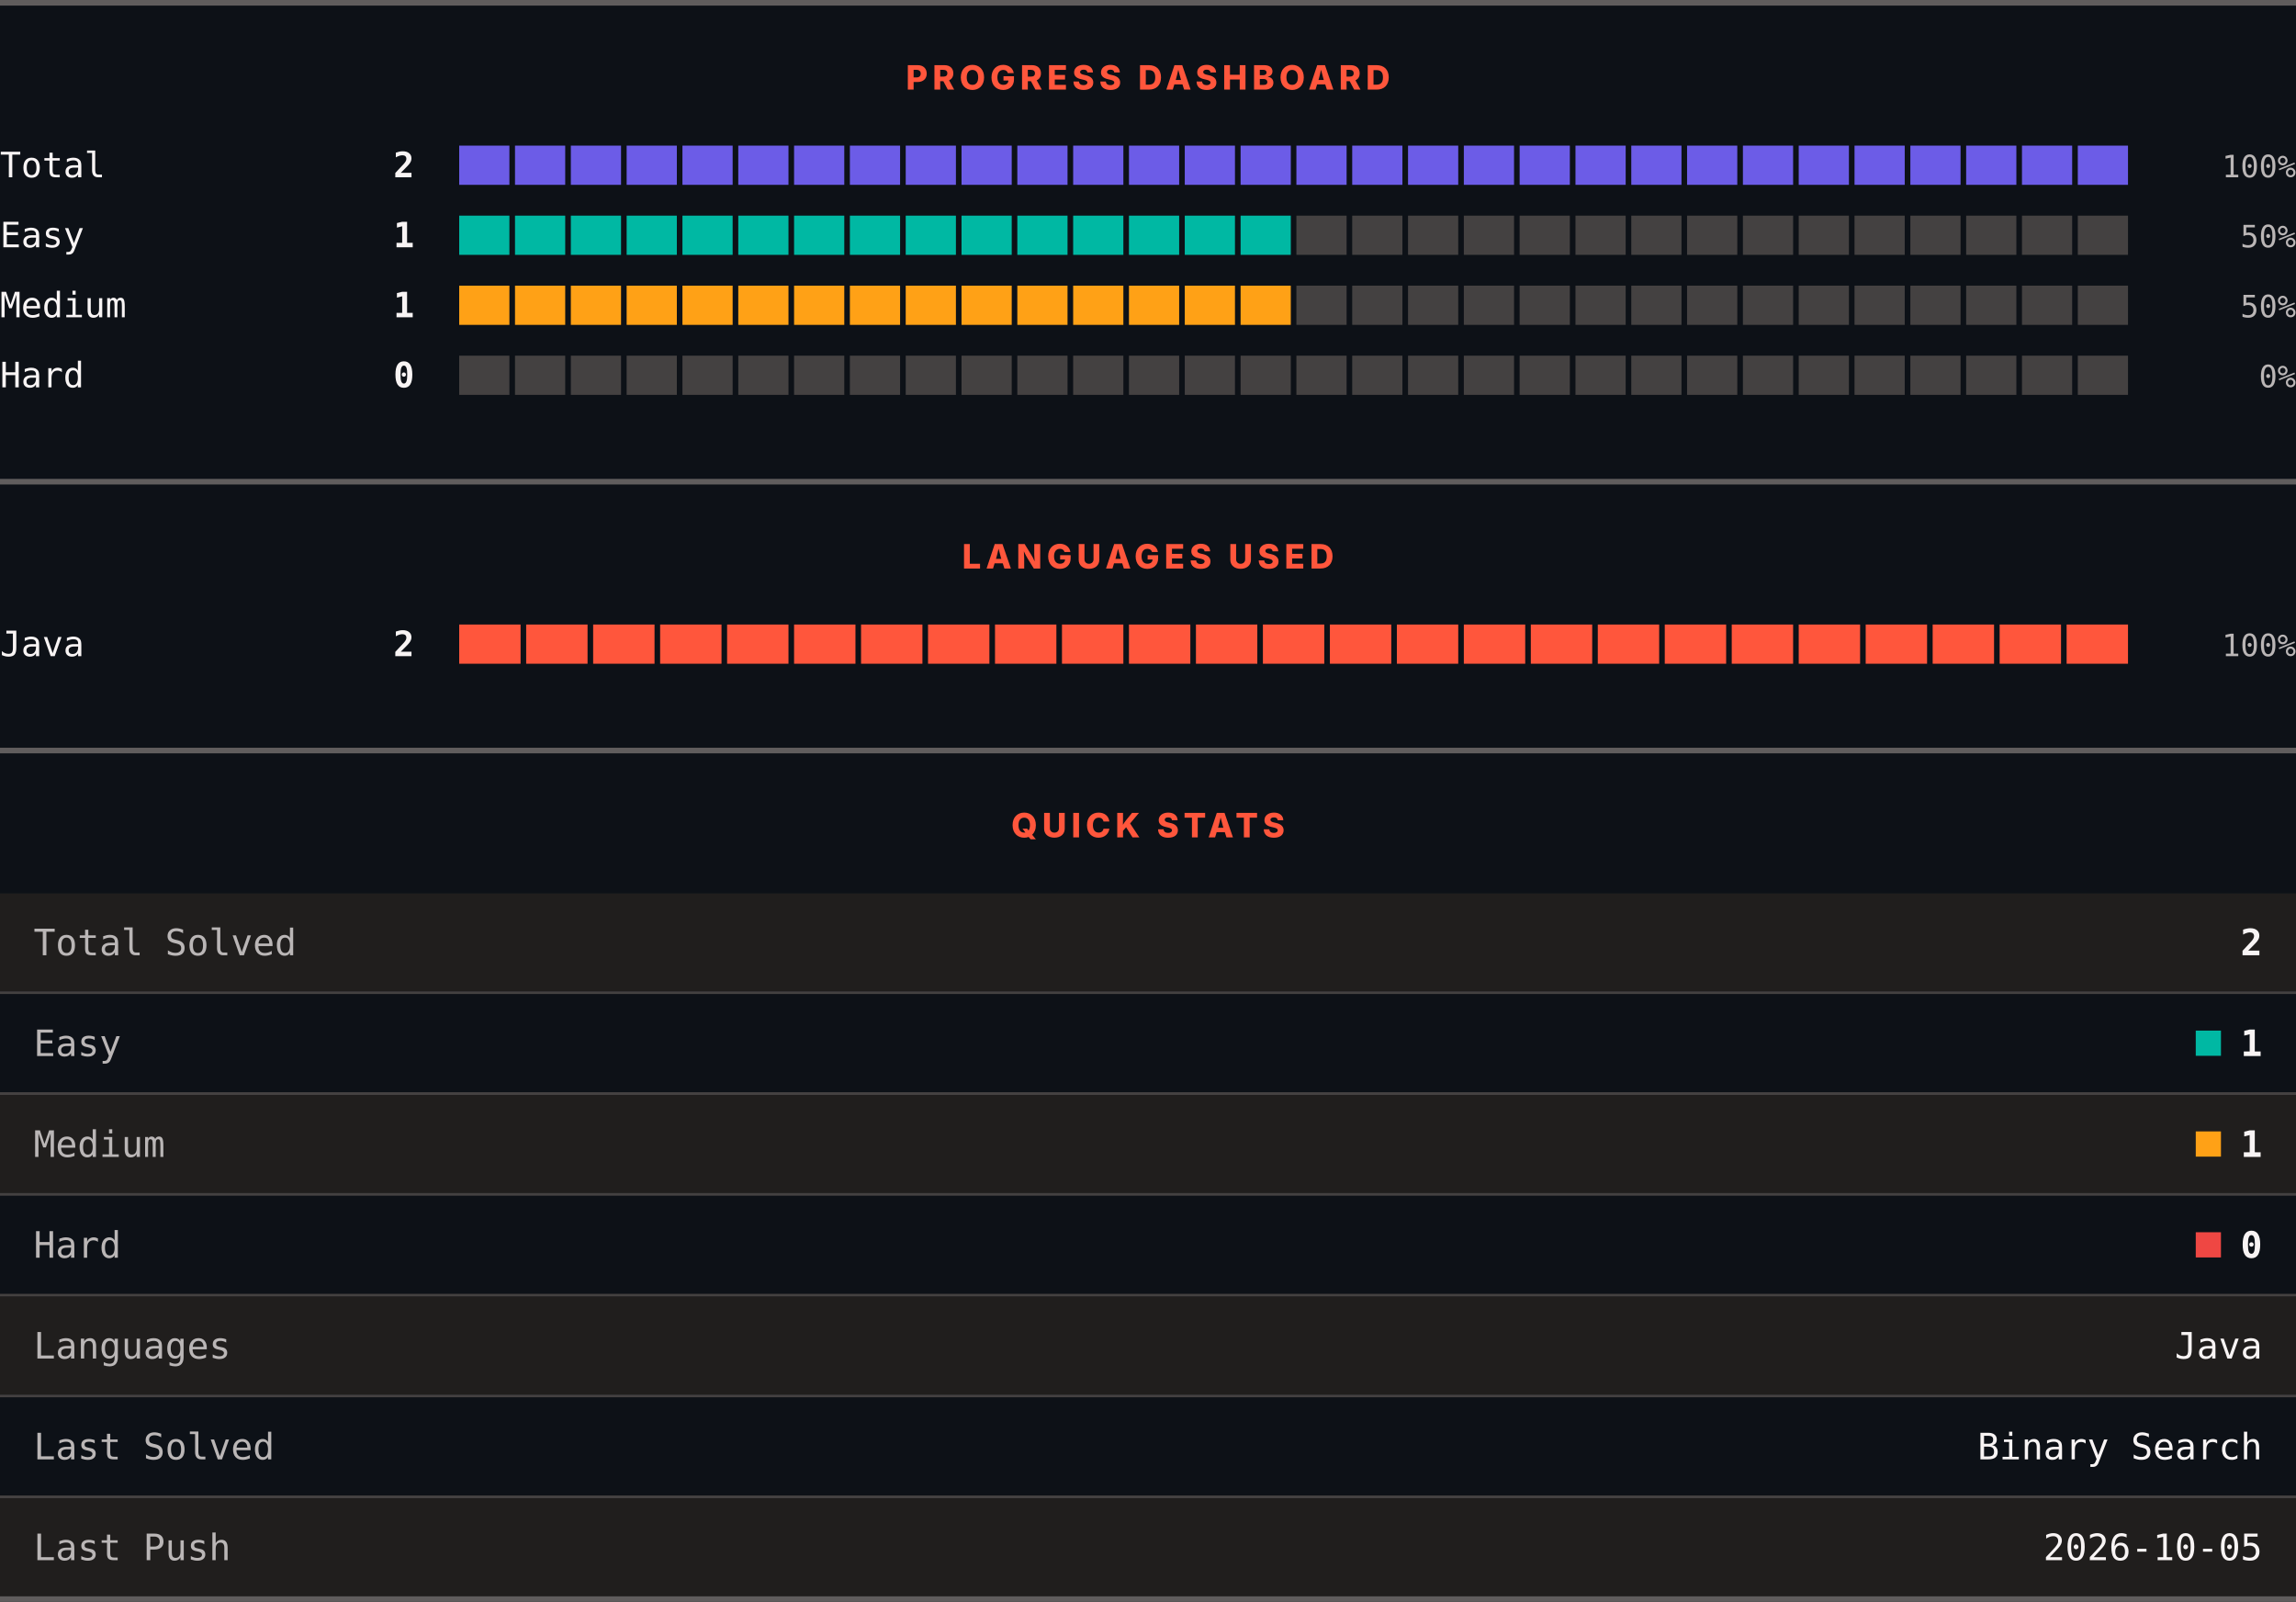
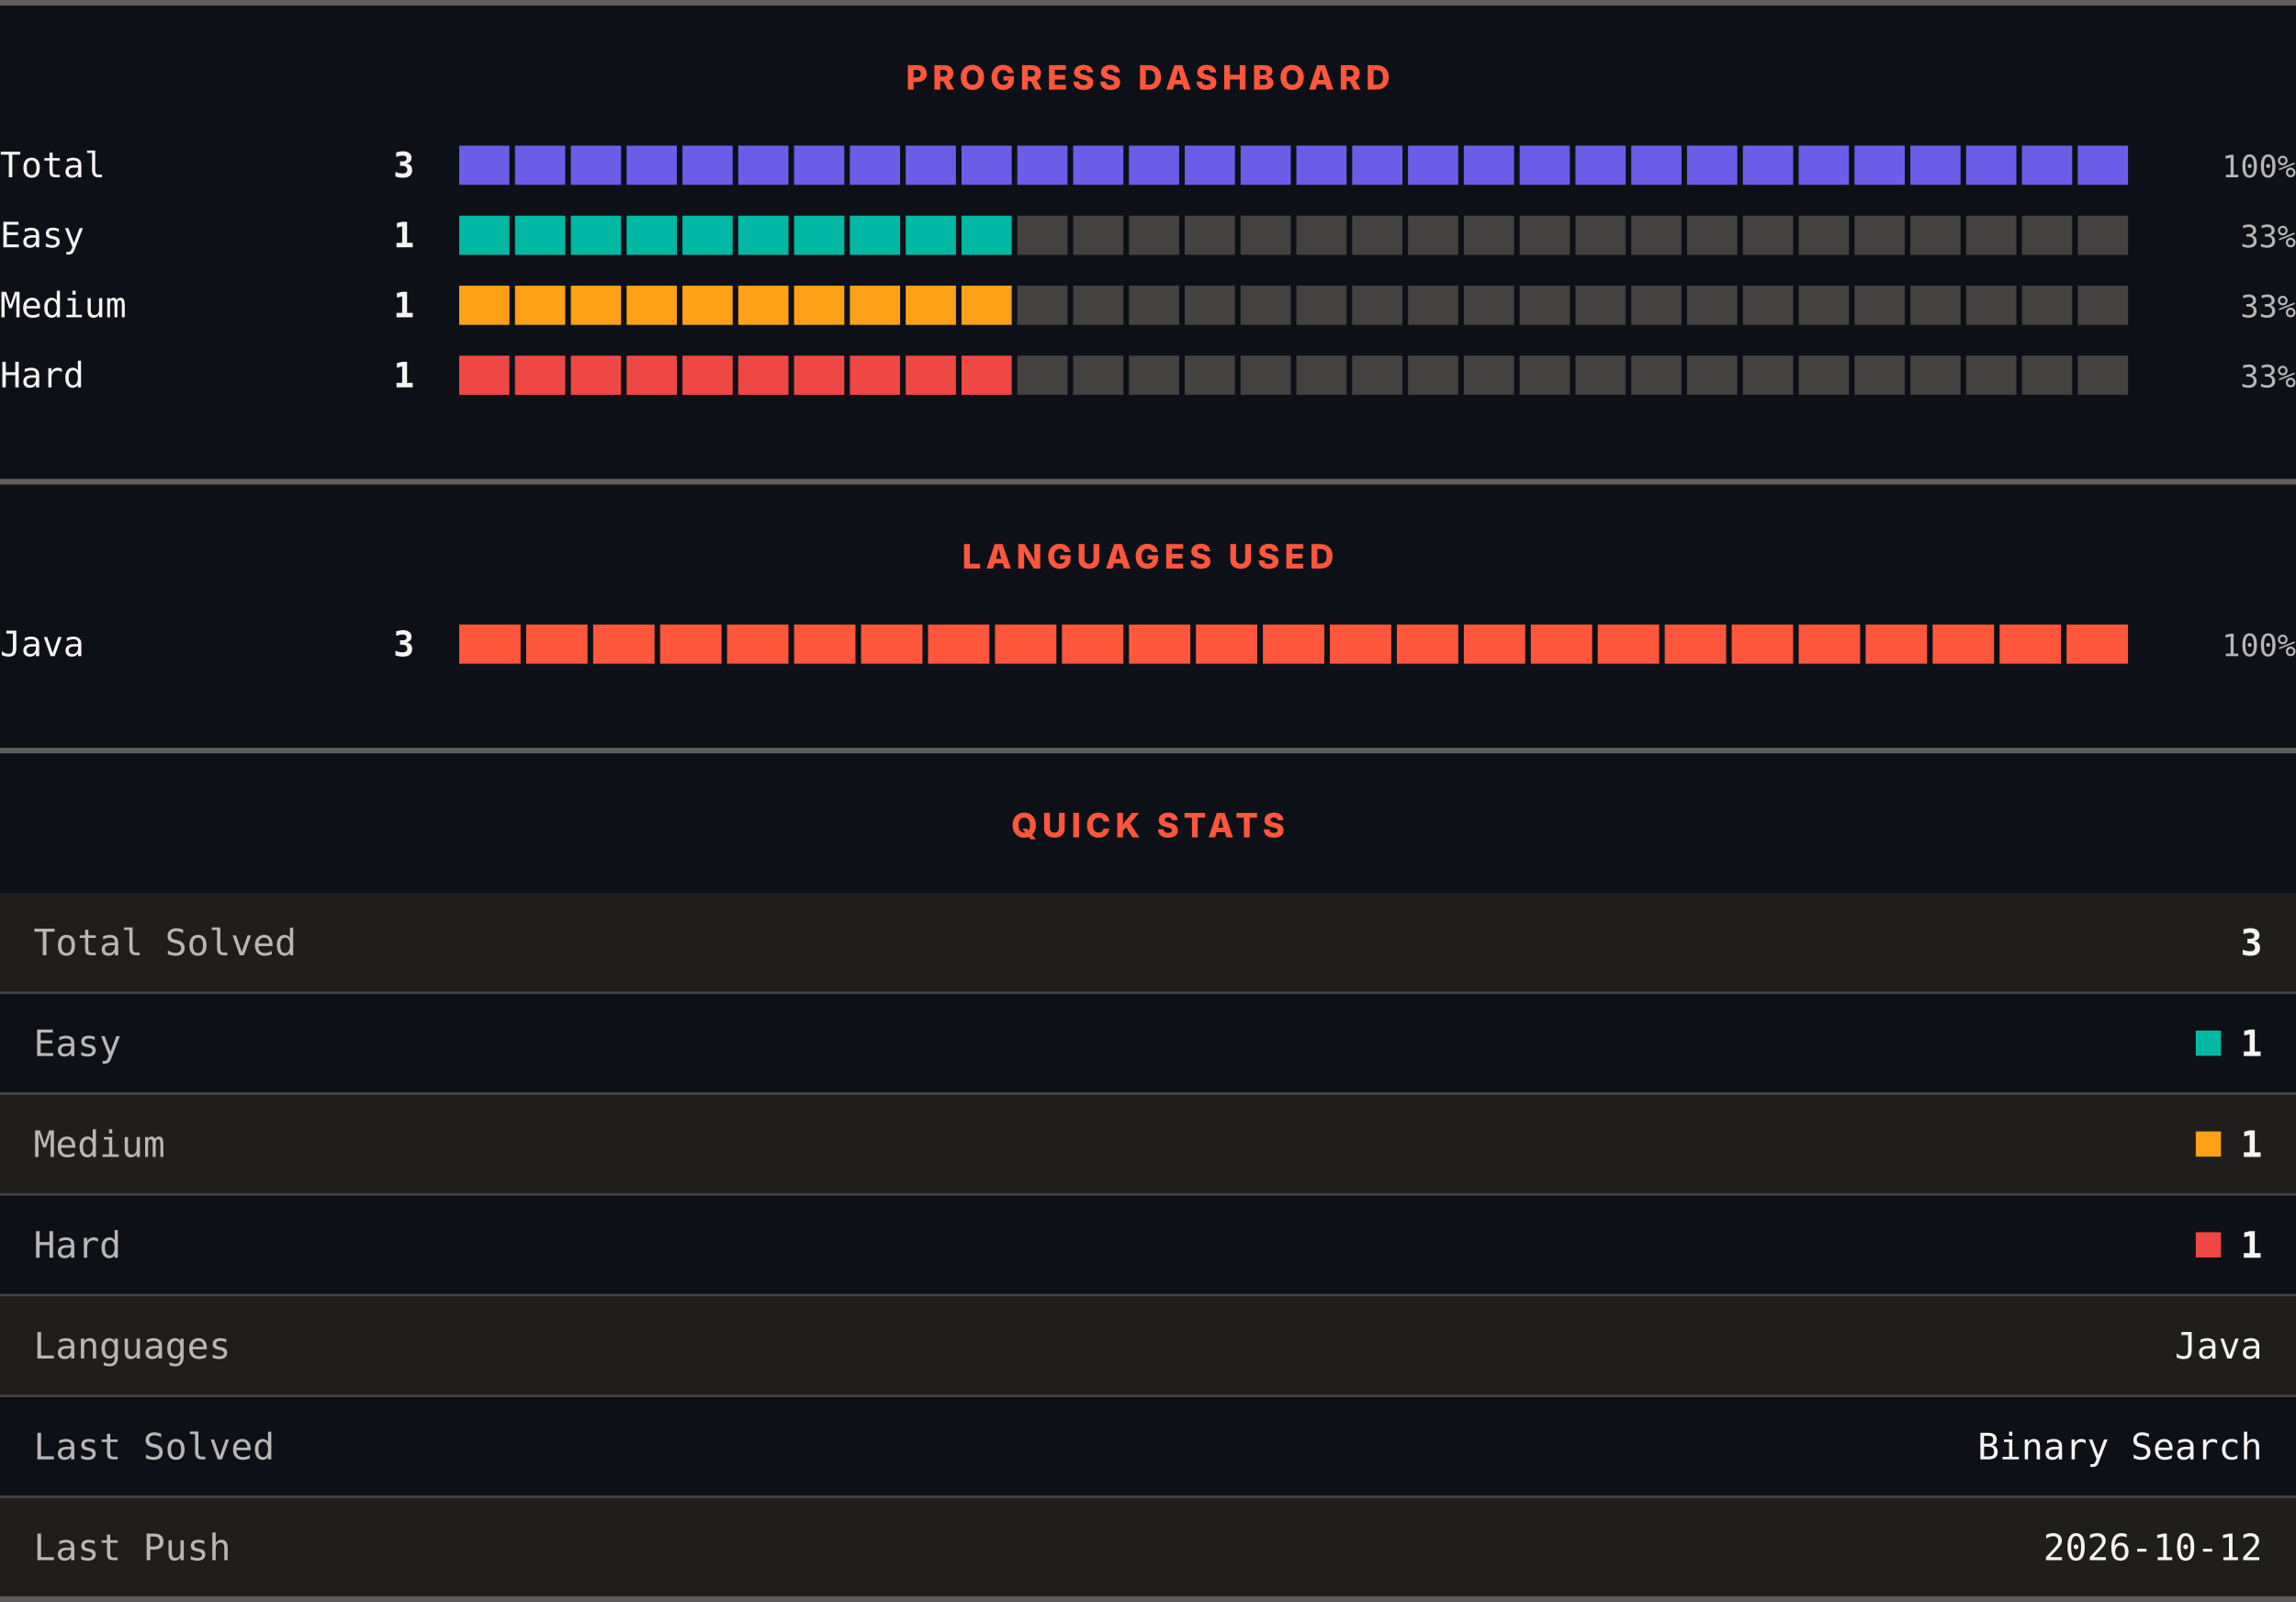
<svg xmlns="http://www.w3.org/2000/svg" width="820" height="572" viewBox="0 0 820 572" role="img" aria-label="LeetCode progress, languages and quick stats">
  <rect width="820" height="572" fill="#0d1117" />
  <rect x="0" y="0" width="820" height="2" fill="#605d5d" />
  <text x="410" y="32" text-anchor="middle" font-family="Archivo, system-ui, -apple-system, Segoe UI, sans-serif" font-size="12" font-weight="800" letter-spacing="1.68" fill="#ff563c">PROGRESS DASHBOARD</text>
  <text x="0" y="63.3" font-family="ui-monospace, SFMono-Regular, Menlo, Consolas, monospace" font-size="12.5" fill="#f8f4f4">Total</text>
-   <text x="148" y="63.3" text-anchor="end" font-family="ui-monospace, SFMono-Regular, Menlo, Consolas, monospace" font-size="12.5" font-weight="700" fill="#f8f4f4">2</text>
+   <text x="148" y="63.3" text-anchor="end" font-family="ui-monospace, SFMono-Regular, Menlo, Consolas, monospace" font-size="12.5" font-weight="700" fill="#f8f4f4">3</text>
  <rect x="164.00" y="52" width="17.93" height="14" fill="#6c5ce7" />
  <rect x="183.93" y="52" width="17.93" height="14" fill="#6c5ce7" />
  <rect x="203.87" y="52" width="17.93" height="14" fill="#6c5ce7" />
  <rect x="223.80" y="52" width="17.93" height="14" fill="#6c5ce7" />
  <rect x="243.73" y="52" width="17.93" height="14" fill="#6c5ce7" />
  <rect x="263.67" y="52" width="17.93" height="14" fill="#6c5ce7" />
  <rect x="283.60" y="52" width="17.93" height="14" fill="#6c5ce7" />
  <rect x="303.53" y="52" width="17.93" height="14" fill="#6c5ce7" />
  <rect x="323.47" y="52" width="17.93" height="14" fill="#6c5ce7" />
  <rect x="343.40" y="52" width="17.93" height="14" fill="#6c5ce7" />
  <rect x="363.33" y="52" width="17.93" height="14" fill="#6c5ce7" />
  <rect x="383.27" y="52" width="17.93" height="14" fill="#6c5ce7" />
  <rect x="403.20" y="52" width="17.93" height="14" fill="#6c5ce7" />
  <rect x="423.13" y="52" width="17.93" height="14" fill="#6c5ce7" />
  <rect x="443.07" y="52" width="17.93" height="14" fill="#6c5ce7" />
  <rect x="463.00" y="52" width="17.93" height="14" fill="#6c5ce7" />
  <rect x="482.93" y="52" width="17.93" height="14" fill="#6c5ce7" />
  <rect x="502.87" y="52" width="17.93" height="14" fill="#6c5ce7" />
  <rect x="522.80" y="52" width="17.93" height="14" fill="#6c5ce7" />
  <rect x="542.73" y="52" width="17.93" height="14" fill="#6c5ce7" />
  <rect x="562.67" y="52" width="17.93" height="14" fill="#6c5ce7" />
  <rect x="582.60" y="52" width="17.93" height="14" fill="#6c5ce7" />
  <rect x="602.53" y="52" width="17.93" height="14" fill="#6c5ce7" />
  <rect x="622.47" y="52" width="17.93" height="14" fill="#6c5ce7" />
  <rect x="642.40" y="52" width="17.93" height="14" fill="#6c5ce7" />
  <rect x="662.33" y="52" width="17.93" height="14" fill="#6c5ce7" />
  <rect x="682.27" y="52" width="17.93" height="14" fill="#6c5ce7" />
  <rect x="702.20" y="52" width="17.93" height="14" fill="#6c5ce7" />
  <rect x="722.13" y="52" width="17.93" height="14" fill="#6c5ce7" />
  <rect x="742.07" y="52" width="17.93" height="14" fill="#6c5ce7" />
  <text x="820" y="63.3" text-anchor="end" font-family="ui-monospace, SFMono-Regular, Menlo, Consolas, monospace" font-size="11" fill="#bab6b6">100%</text>
  <text x="0" y="88.3" font-family="ui-monospace, SFMono-Regular, Menlo, Consolas, monospace" font-size="12.5" fill="#f8f4f4">Easy</text>
  <text x="148" y="88.3" text-anchor="end" font-family="ui-monospace, SFMono-Regular, Menlo, Consolas, monospace" font-size="12.5" font-weight="700" fill="#f8f4f4">1</text>
  <rect x="164.00" y="77" width="17.93" height="14" fill="#00b8a3" />
  <rect x="183.93" y="77" width="17.93" height="14" fill="#00b8a3" />
  <rect x="203.87" y="77" width="17.93" height="14" fill="#00b8a3" />
  <rect x="223.80" y="77" width="17.93" height="14" fill="#00b8a3" />
  <rect x="243.73" y="77" width="17.93" height="14" fill="#00b8a3" />
  <rect x="263.67" y="77" width="17.93" height="14" fill="#00b8a3" />
  <rect x="283.60" y="77" width="17.93" height="14" fill="#00b8a3" />
  <rect x="303.53" y="77" width="17.93" height="14" fill="#00b8a3" />
  <rect x="323.47" y="77" width="17.93" height="14" fill="#00b8a3" />
  <rect x="343.40" y="77" width="17.93" height="14" fill="#00b8a3" />
-   <rect x="363.33" y="77" width="17.93" height="14" fill="#00b8a3" />
-   <rect x="383.27" y="77" width="17.93" height="14" fill="#00b8a3" />
-   <rect x="403.20" y="77" width="17.93" height="14" fill="#00b8a3" />
-   <rect x="423.13" y="77" width="17.93" height="14" fill="#00b8a3" />
-   <rect x="443.07" y="77" width="17.93" height="14" fill="#00b8a3" />
+   <rect x="363.33" y="77" width="17.93" height="14" fill="#444141" />
+   <rect x="383.27" y="77" width="17.93" height="14" fill="#444141" />
+   <rect x="403.20" y="77" width="17.93" height="14" fill="#444141" />
+   <rect x="423.13" y="77" width="17.93" height="14" fill="#444141" />
+   <rect x="443.07" y="77" width="17.93" height="14" fill="#444141" />
  <rect x="463.00" y="77" width="17.93" height="14" fill="#444141" />
  <rect x="482.93" y="77" width="17.93" height="14" fill="#444141" />
  <rect x="502.87" y="77" width="17.93" height="14" fill="#444141" />
  <rect x="522.80" y="77" width="17.93" height="14" fill="#444141" />
  <rect x="542.73" y="77" width="17.93" height="14" fill="#444141" />
  <rect x="562.67" y="77" width="17.93" height="14" fill="#444141" />
  <rect x="582.60" y="77" width="17.93" height="14" fill="#444141" />
  <rect x="602.53" y="77" width="17.93" height="14" fill="#444141" />
  <rect x="622.47" y="77" width="17.93" height="14" fill="#444141" />
  <rect x="642.40" y="77" width="17.93" height="14" fill="#444141" />
  <rect x="662.33" y="77" width="17.93" height="14" fill="#444141" />
  <rect x="682.27" y="77" width="17.93" height="14" fill="#444141" />
  <rect x="702.20" y="77" width="17.93" height="14" fill="#444141" />
  <rect x="722.13" y="77" width="17.93" height="14" fill="#444141" />
  <rect x="742.07" y="77" width="17.93" height="14" fill="#444141" />
-   <text x="820" y="88.3" text-anchor="end" font-family="ui-monospace, SFMono-Regular, Menlo, Consolas, monospace" font-size="11" fill="#bab6b6">50%</text>
+   <text x="820" y="88.3" text-anchor="end" font-family="ui-monospace, SFMono-Regular, Menlo, Consolas, monospace" font-size="11" fill="#bab6b6">33%</text>
  <text x="0" y="113.3" font-family="ui-monospace, SFMono-Regular, Menlo, Consolas, monospace" font-size="12.5" fill="#f8f4f4">Medium</text>
  <text x="148" y="113.3" text-anchor="end" font-family="ui-monospace, SFMono-Regular, Menlo, Consolas, monospace" font-size="12.5" font-weight="700" fill="#f8f4f4">1</text>
  <rect x="164.00" y="102" width="17.93" height="14" fill="#ffa116" />
  <rect x="183.93" y="102" width="17.93" height="14" fill="#ffa116" />
  <rect x="203.87" y="102" width="17.93" height="14" fill="#ffa116" />
  <rect x="223.80" y="102" width="17.93" height="14" fill="#ffa116" />
  <rect x="243.73" y="102" width="17.93" height="14" fill="#ffa116" />
  <rect x="263.67" y="102" width="17.93" height="14" fill="#ffa116" />
  <rect x="283.60" y="102" width="17.93" height="14" fill="#ffa116" />
  <rect x="303.53" y="102" width="17.93" height="14" fill="#ffa116" />
  <rect x="323.47" y="102" width="17.93" height="14" fill="#ffa116" />
  <rect x="343.40" y="102" width="17.93" height="14" fill="#ffa116" />
-   <rect x="363.33" y="102" width="17.93" height="14" fill="#ffa116" />
-   <rect x="383.27" y="102" width="17.93" height="14" fill="#ffa116" />
-   <rect x="403.20" y="102" width="17.93" height="14" fill="#ffa116" />
-   <rect x="423.13" y="102" width="17.93" height="14" fill="#ffa116" />
-   <rect x="443.07" y="102" width="17.93" height="14" fill="#ffa116" />
+   <rect x="363.33" y="102" width="17.93" height="14" fill="#444141" />
+   <rect x="383.27" y="102" width="17.93" height="14" fill="#444141" />
+   <rect x="403.20" y="102" width="17.93" height="14" fill="#444141" />
+   <rect x="423.13" y="102" width="17.93" height="14" fill="#444141" />
+   <rect x="443.07" y="102" width="17.93" height="14" fill="#444141" />
  <rect x="463.00" y="102" width="17.93" height="14" fill="#444141" />
  <rect x="482.93" y="102" width="17.93" height="14" fill="#444141" />
  <rect x="502.87" y="102" width="17.93" height="14" fill="#444141" />
  <rect x="522.80" y="102" width="17.93" height="14" fill="#444141" />
  <rect x="542.73" y="102" width="17.93" height="14" fill="#444141" />
  <rect x="562.67" y="102" width="17.93" height="14" fill="#444141" />
  <rect x="582.60" y="102" width="17.93" height="14" fill="#444141" />
  <rect x="602.53" y="102" width="17.93" height="14" fill="#444141" />
  <rect x="622.47" y="102" width="17.93" height="14" fill="#444141" />
  <rect x="642.40" y="102" width="17.93" height="14" fill="#444141" />
  <rect x="662.33" y="102" width="17.93" height="14" fill="#444141" />
  <rect x="682.27" y="102" width="17.93" height="14" fill="#444141" />
  <rect x="702.20" y="102" width="17.93" height="14" fill="#444141" />
  <rect x="722.13" y="102" width="17.93" height="14" fill="#444141" />
  <rect x="742.07" y="102" width="17.93" height="14" fill="#444141" />
-   <text x="820" y="113.3" text-anchor="end" font-family="ui-monospace, SFMono-Regular, Menlo, Consolas, monospace" font-size="11" fill="#bab6b6">50%</text>
+   <text x="820" y="113.3" text-anchor="end" font-family="ui-monospace, SFMono-Regular, Menlo, Consolas, monospace" font-size="11" fill="#bab6b6">33%</text>
  <text x="0" y="138.3" font-family="ui-monospace, SFMono-Regular, Menlo, Consolas, monospace" font-size="12.5" fill="#f8f4f4">Hard</text>
-   <text x="148" y="138.3" text-anchor="end" font-family="ui-monospace, SFMono-Regular, Menlo, Consolas, monospace" font-size="12.5" font-weight="700" fill="#f8f4f4">0</text>
-   <rect x="164.00" y="127" width="17.93" height="14" fill="#444141" />
-   <rect x="183.93" y="127" width="17.93" height="14" fill="#444141" />
-   <rect x="203.87" y="127" width="17.93" height="14" fill="#444141" />
-   <rect x="223.80" y="127" width="17.93" height="14" fill="#444141" />
-   <rect x="243.73" y="127" width="17.93" height="14" fill="#444141" />
-   <rect x="263.67" y="127" width="17.93" height="14" fill="#444141" />
-   <rect x="283.60" y="127" width="17.93" height="14" fill="#444141" />
-   <rect x="303.53" y="127" width="17.93" height="14" fill="#444141" />
-   <rect x="323.47" y="127" width="17.93" height="14" fill="#444141" />
-   <rect x="343.40" y="127" width="17.93" height="14" fill="#444141" />
+   <text x="148" y="138.3" text-anchor="end" font-family="ui-monospace, SFMono-Regular, Menlo, Consolas, monospace" font-size="12.5" font-weight="700" fill="#f8f4f4">1</text>
+   <rect x="164.00" y="127" width="17.93" height="14" fill="#ef4743" />
+   <rect x="183.93" y="127" width="17.93" height="14" fill="#ef4743" />
+   <rect x="203.87" y="127" width="17.93" height="14" fill="#ef4743" />
+   <rect x="223.80" y="127" width="17.93" height="14" fill="#ef4743" />
+   <rect x="243.73" y="127" width="17.93" height="14" fill="#ef4743" />
+   <rect x="263.67" y="127" width="17.93" height="14" fill="#ef4743" />
+   <rect x="283.60" y="127" width="17.93" height="14" fill="#ef4743" />
+   <rect x="303.53" y="127" width="17.93" height="14" fill="#ef4743" />
+   <rect x="323.47" y="127" width="17.93" height="14" fill="#ef4743" />
+   <rect x="343.40" y="127" width="17.93" height="14" fill="#ef4743" />
  <rect x="363.33" y="127" width="17.93" height="14" fill="#444141" />
  <rect x="383.27" y="127" width="17.93" height="14" fill="#444141" />
  <rect x="403.20" y="127" width="17.93" height="14" fill="#444141" />
  <rect x="423.13" y="127" width="17.93" height="14" fill="#444141" />
  <rect x="443.07" y="127" width="17.93" height="14" fill="#444141" />
  <rect x="463.00" y="127" width="17.93" height="14" fill="#444141" />
  <rect x="482.93" y="127" width="17.93" height="14" fill="#444141" />
  <rect x="502.87" y="127" width="17.93" height="14" fill="#444141" />
  <rect x="522.80" y="127" width="17.93" height="14" fill="#444141" />
  <rect x="542.73" y="127" width="17.93" height="14" fill="#444141" />
  <rect x="562.67" y="127" width="17.93" height="14" fill="#444141" />
  <rect x="582.60" y="127" width="17.93" height="14" fill="#444141" />
  <rect x="602.53" y="127" width="17.93" height="14" fill="#444141" />
  <rect x="622.47" y="127" width="17.93" height="14" fill="#444141" />
  <rect x="642.40" y="127" width="17.93" height="14" fill="#444141" />
  <rect x="662.33" y="127" width="17.93" height="14" fill="#444141" />
  <rect x="682.27" y="127" width="17.93" height="14" fill="#444141" />
  <rect x="702.20" y="127" width="17.93" height="14" fill="#444141" />
  <rect x="722.13" y="127" width="17.93" height="14" fill="#444141" />
  <rect x="742.07" y="127" width="17.93" height="14" fill="#444141" />
-   <text x="820" y="138.3" text-anchor="end" font-family="ui-monospace, SFMono-Regular, Menlo, Consolas, monospace" font-size="11" fill="#bab6b6">0%</text>
+   <text x="820" y="138.3" text-anchor="end" font-family="ui-monospace, SFMono-Regular, Menlo, Consolas, monospace" font-size="11" fill="#bab6b6">33%</text>
  <rect x="0" y="171" width="820" height="2" fill="#605d5d" />
  <text x="410" y="203" text-anchor="middle" font-family="Archivo, system-ui, -apple-system, Segoe UI, sans-serif" font-size="12" font-weight="800" letter-spacing="1.68" fill="#ff563c">LANGUAGES USED</text>
  <text x="0" y="234.3" font-family="ui-monospace, SFMono-Regular, Menlo, Consolas, monospace" font-size="12.5" fill="#f8f4f4">Java</text>
-   <text x="148" y="234.3" text-anchor="end" font-family="ui-monospace, SFMono-Regular, Menlo, Consolas, monospace" font-size="12.5" font-weight="700" fill="#f8f4f4">2</text>
+   <text x="148" y="234.3" text-anchor="end" font-family="ui-monospace, SFMono-Regular, Menlo, Consolas, monospace" font-size="12.5" font-weight="700" fill="#f8f4f4">3</text>
  <rect x="164.00" y="223" width="21.92" height="14" fill="#ff563c" />
  <rect x="187.92" y="223" width="21.92" height="14" fill="#ff563c" />
  <rect x="211.84" y="223" width="21.92" height="14" fill="#ff563c" />
  <rect x="235.76" y="223" width="21.92" height="14" fill="#ff563c" />
  <rect x="259.68" y="223" width="21.92" height="14" fill="#ff563c" />
  <rect x="283.60" y="223" width="21.92" height="14" fill="#ff563c" />
  <rect x="307.52" y="223" width="21.92" height="14" fill="#ff563c" />
  <rect x="331.44" y="223" width="21.92" height="14" fill="#ff563c" />
  <rect x="355.36" y="223" width="21.92" height="14" fill="#ff563c" />
  <rect x="379.28" y="223" width="21.92" height="14" fill="#ff563c" />
  <rect x="403.20" y="223" width="21.92" height="14" fill="#ff563c" />
  <rect x="427.12" y="223" width="21.92" height="14" fill="#ff563c" />
  <rect x="451.04" y="223" width="21.92" height="14" fill="#ff563c" />
  <rect x="474.96" y="223" width="21.92" height="14" fill="#ff563c" />
  <rect x="498.88" y="223" width="21.92" height="14" fill="#ff563c" />
  <rect x="522.80" y="223" width="21.92" height="14" fill="#ff563c" />
  <rect x="546.72" y="223" width="21.92" height="14" fill="#ff563c" />
  <rect x="570.64" y="223" width="21.92" height="14" fill="#ff563c" />
  <rect x="594.56" y="223" width="21.92" height="14" fill="#ff563c" />
  <rect x="618.48" y="223" width="21.92" height="14" fill="#ff563c" />
  <rect x="642.40" y="223" width="21.92" height="14" fill="#ff563c" />
  <rect x="666.32" y="223" width="21.92" height="14" fill="#ff563c" />
  <rect x="690.24" y="223" width="21.92" height="14" fill="#ff563c" />
  <rect x="714.16" y="223" width="21.92" height="14" fill="#ff563c" />
  <rect x="738.08" y="223" width="21.92" height="14" fill="#ff563c" />
  <text x="820" y="234.3" text-anchor="end" font-family="ui-monospace, SFMono-Regular, Menlo, Consolas, monospace" font-size="11" fill="#bab6b6">100%</text>
  <rect x="0" y="267" width="820" height="2" fill="#605d5d" />
  <text x="410" y="299" text-anchor="middle" font-family="Archivo, system-ui, -apple-system, Segoe UI, sans-serif" font-size="12" font-weight="800" letter-spacing="1.68" fill="#ff563c">QUICK STATS</text>
  <rect x="0" y="319" width="820" height="35" fill="#201e1d" />
  <text x="12" y="341.1" font-family="ui-monospace, SFMono-Regular, Menlo, Consolas, monospace" font-size="13" fill="#bab6b6">Total Solved</text>
-   <text x="808" y="341.1" text-anchor="end" font-family="ui-monospace, SFMono-Regular, Menlo, Consolas, monospace" font-size="13" font-weight="700" fill="#f8f4f4">2</text>
+   <text x="808" y="341.1" text-anchor="end" font-family="ui-monospace, SFMono-Regular, Menlo, Consolas, monospace" font-size="13" font-weight="700" fill="#f8f4f4">3</text>
  <rect x="0" y="354" width="820" height="1" fill="#444141" />
  <rect x="0" y="355" width="820" height="35" fill="#0d1117" />
  <text x="12" y="377.1" font-family="ui-monospace, SFMono-Regular, Menlo, Consolas, monospace" font-size="13" fill="#bab6b6">Easy</text>
  <rect x="784.2" y="368" width="9" height="9" fill="#00b8a3" />
  <text x="808" y="377.1" text-anchor="end" font-family="ui-monospace, SFMono-Regular, Menlo, Consolas, monospace" font-size="13" font-weight="700" fill="#f8f4f4">1</text>
  <rect x="0" y="390" width="820" height="1" fill="#444141" />
  <rect x="0" y="391" width="820" height="35" fill="#201e1d" />
  <text x="12" y="413.1" font-family="ui-monospace, SFMono-Regular, Menlo, Consolas, monospace" font-size="13" fill="#bab6b6">Medium</text>
  <rect x="784.2" y="404" width="9" height="9" fill="#ffa116" />
  <text x="808" y="413.1" text-anchor="end" font-family="ui-monospace, SFMono-Regular, Menlo, Consolas, monospace" font-size="13" font-weight="700" fill="#f8f4f4">1</text>
  <rect x="0" y="426" width="820" height="1" fill="#444141" />
  <rect x="0" y="427" width="820" height="35" fill="#0d1117" />
  <text x="12" y="449.1" font-family="ui-monospace, SFMono-Regular, Menlo, Consolas, monospace" font-size="13" fill="#bab6b6">Hard</text>
  <rect x="784.2" y="440" width="9" height="9" fill="#ef4743" />
-   <text x="808" y="449.1" text-anchor="end" font-family="ui-monospace, SFMono-Regular, Menlo, Consolas, monospace" font-size="13" font-weight="700" fill="#f8f4f4">0</text>
+   <text x="808" y="449.1" text-anchor="end" font-family="ui-monospace, SFMono-Regular, Menlo, Consolas, monospace" font-size="13" font-weight="700" fill="#f8f4f4">1</text>
  <rect x="0" y="462" width="820" height="1" fill="#444141" />
  <rect x="0" y="463" width="820" height="35" fill="#201e1d" />
  <text x="12" y="485.1" font-family="ui-monospace, SFMono-Regular, Menlo, Consolas, monospace" font-size="13" fill="#bab6b6">Languages</text>
  <text x="808" y="485.1" text-anchor="end" font-family="ui-monospace, SFMono-Regular, Menlo, Consolas, monospace" font-size="13" fill="#f8f4f4">Java</text>
  <rect x="0" y="498" width="820" height="1" fill="#444141" />
  <rect x="0" y="499" width="820" height="35" fill="#0d1117" />
  <text x="12" y="521.1" font-family="ui-monospace, SFMono-Regular, Menlo, Consolas, monospace" font-size="13" fill="#bab6b6">Last Solved</text>
  <text x="808" y="521.1" text-anchor="end" font-family="ui-monospace, SFMono-Regular, Menlo, Consolas, monospace" font-size="13" fill="#f8f4f4">Binary Search</text>
  <rect x="0" y="534" width="820" height="1" fill="#444141" />
  <rect x="0" y="535" width="820" height="35" fill="#201e1d" />
  <text x="12" y="557.1" font-family="ui-monospace, SFMono-Regular, Menlo, Consolas, monospace" font-size="13" fill="#bab6b6">Last Push</text>
-   <text x="808" y="557.1" text-anchor="end" font-family="ui-monospace, SFMono-Regular, Menlo, Consolas, monospace" font-size="13" fill="#f8f4f4">2026-10-05</text>
+   <text x="808" y="557.1" text-anchor="end" font-family="ui-monospace, SFMono-Regular, Menlo, Consolas, monospace" font-size="13" fill="#f8f4f4">2026-10-12</text>
  <rect x="0" y="570" width="820" height="2" fill="#605d5d" />
</svg>
